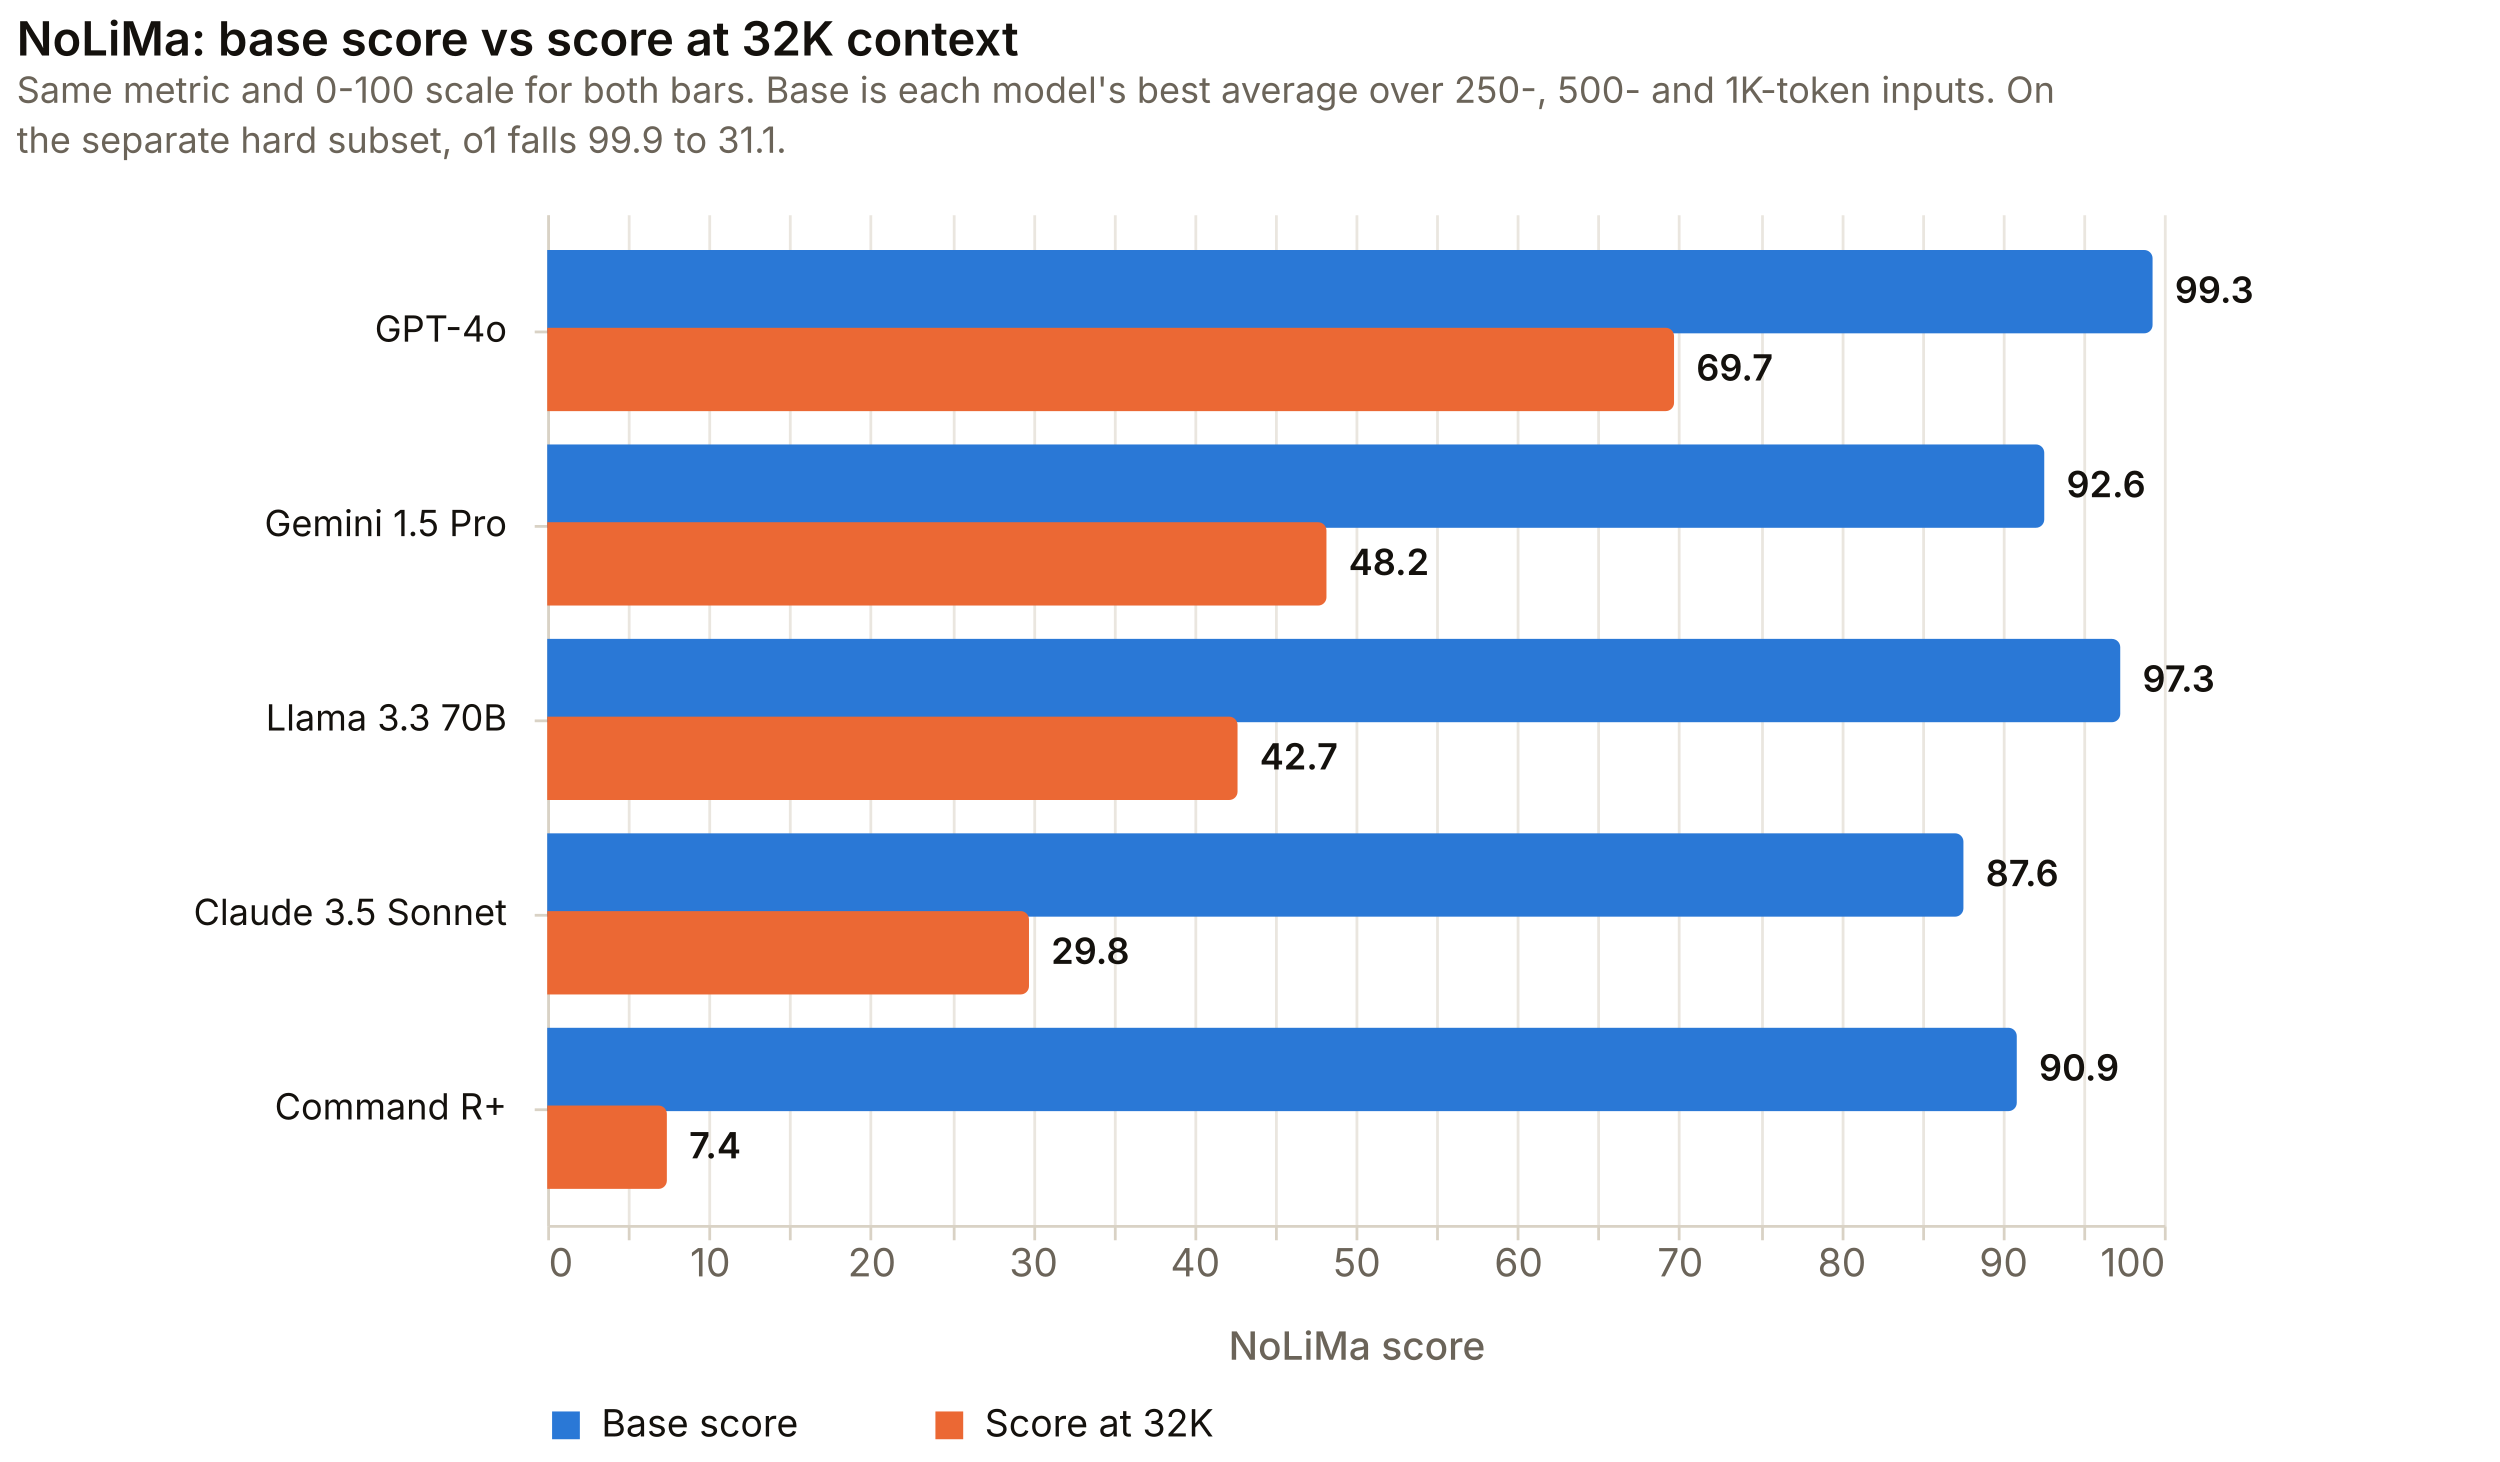
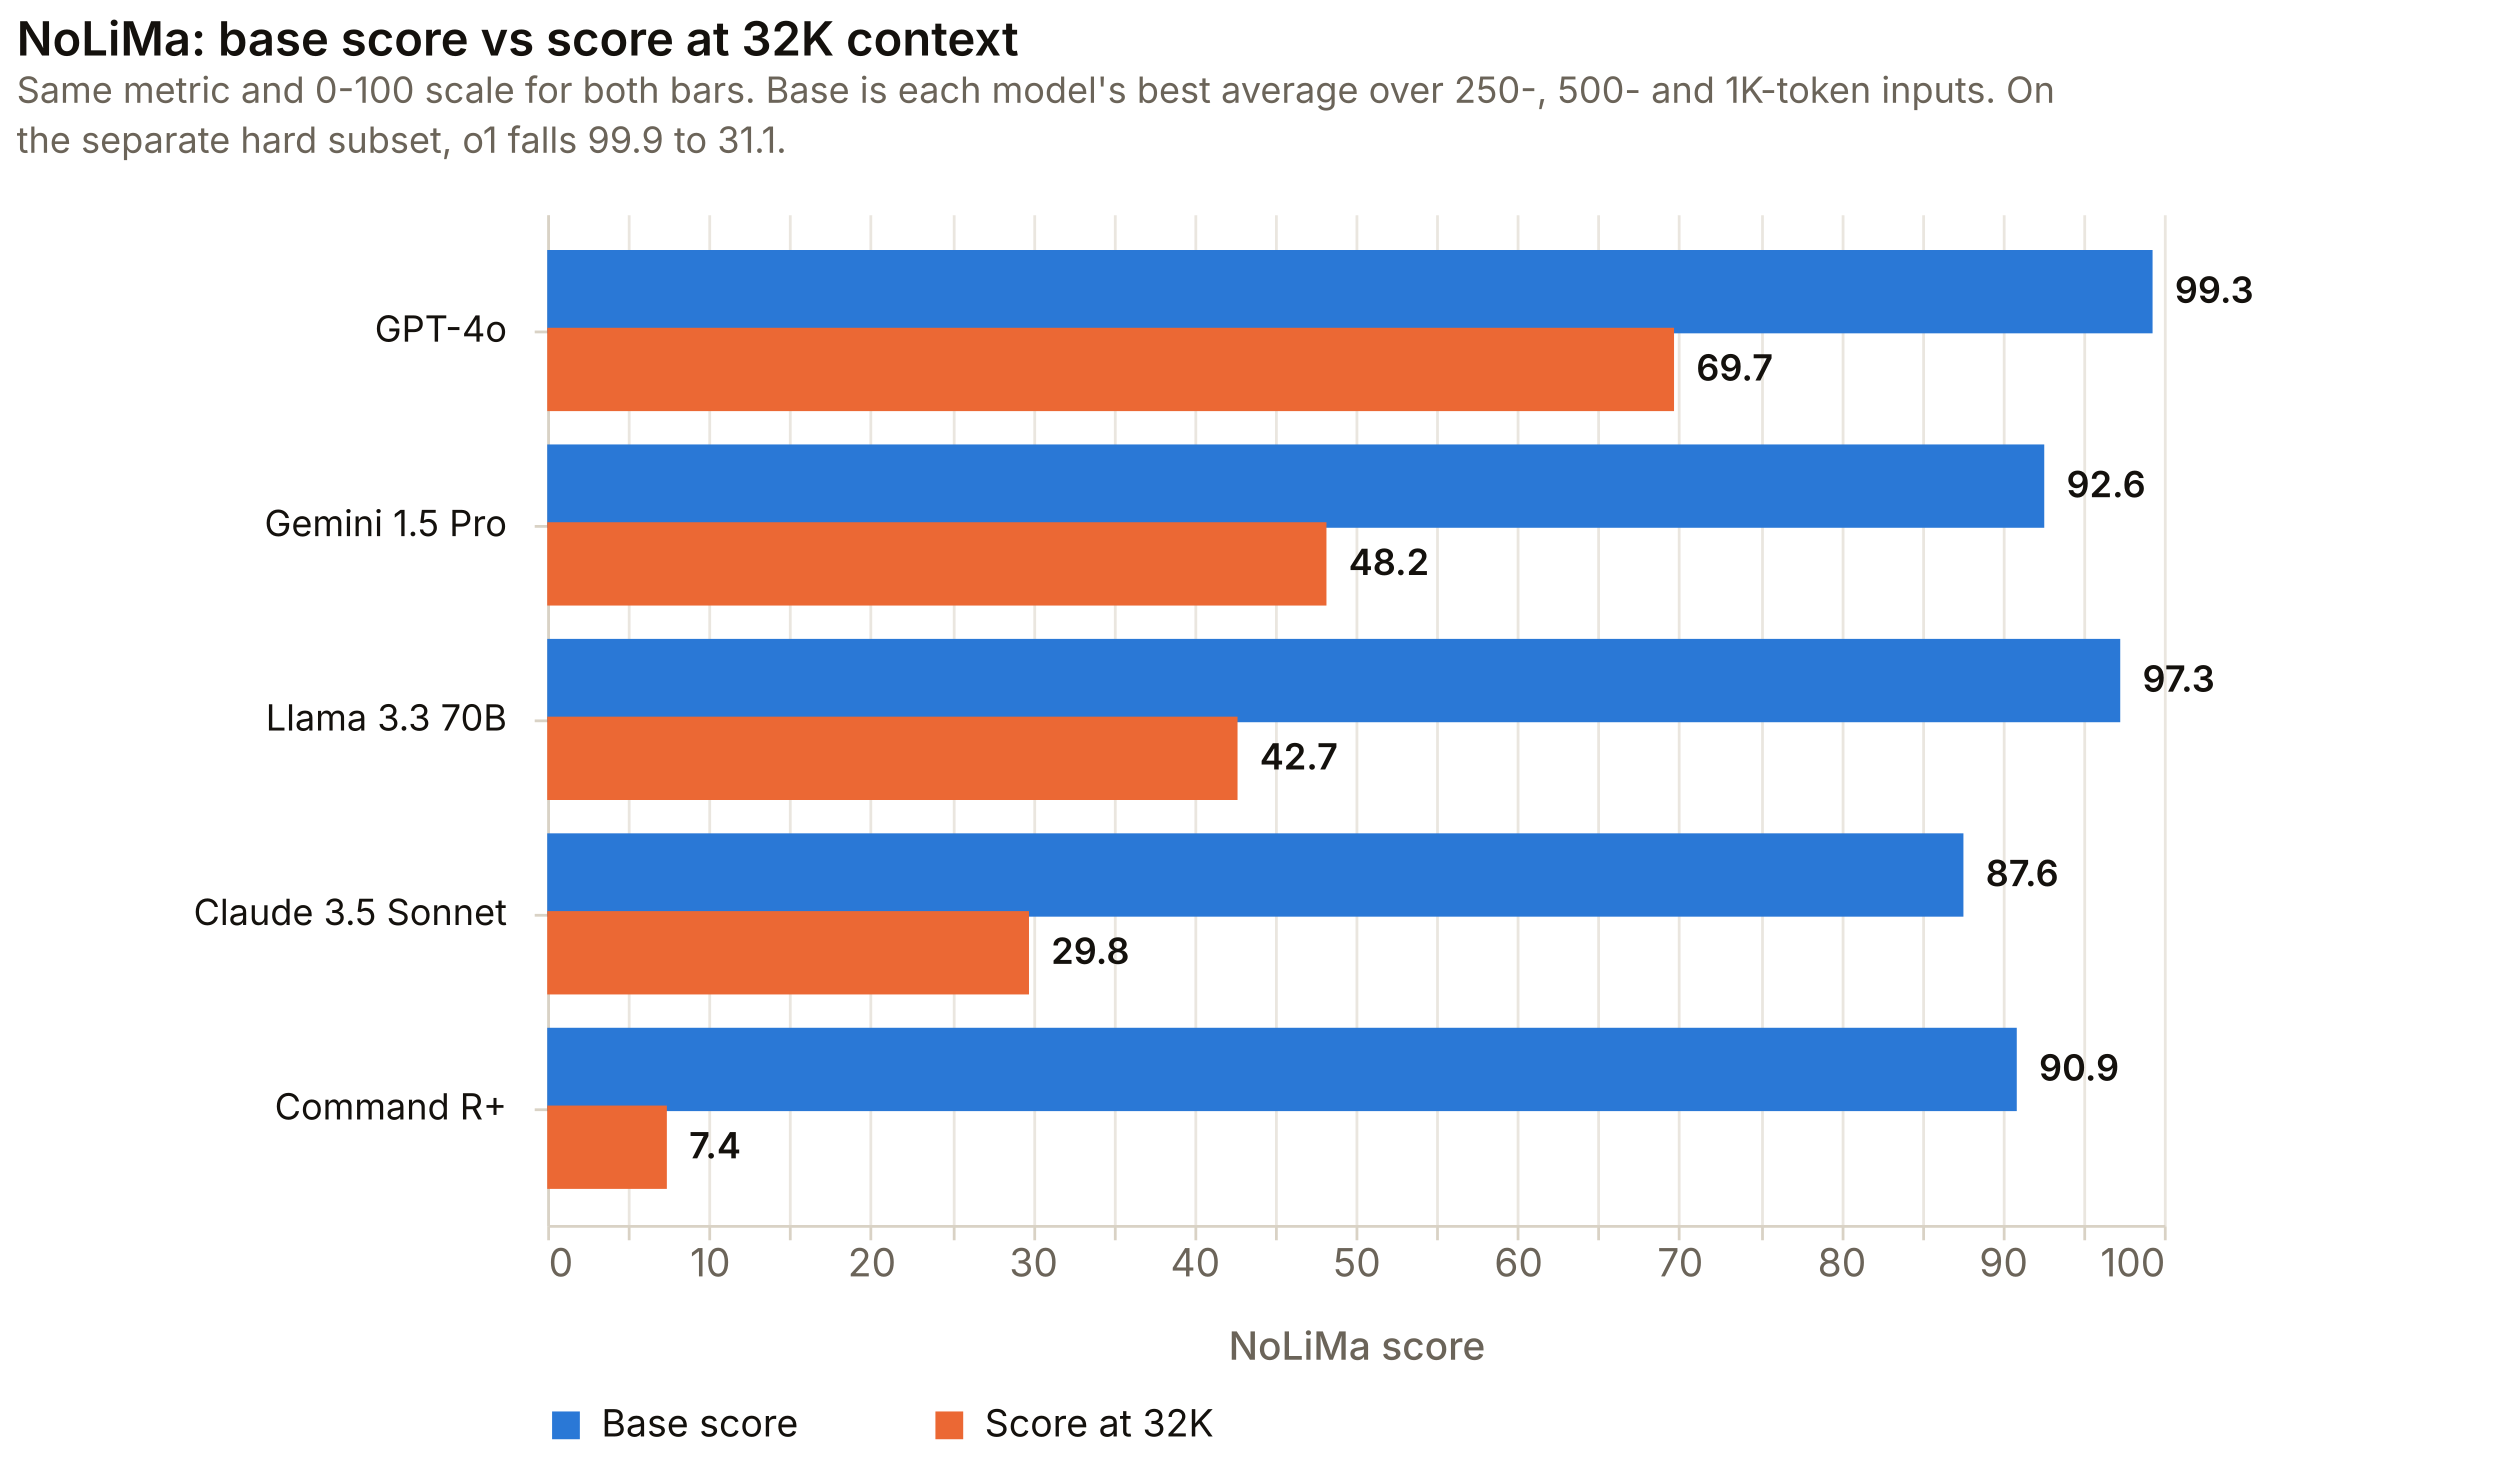
<svg xmlns="http://www.w3.org/2000/svg" version="1.1" class="marks" width="900" height="526" viewBox="0 0 900 526">
  <g fill="none" stroke-miterlimit="4" transform="translate(197,77)">
    <g class="mark-group role-frame root" role="graphics-object" aria-roledescription="group mark container">
      <g transform="translate(0,0)">
        <path class="background" aria-hidden="true" d="M0,0h582v364h-582Z" />
        <g>
          <g class="mark-group role-axis" aria-hidden="true">
            <g transform="translate(0.5,364.5)">
              <path class="background" aria-hidden="true" d="M0,0h0v0h0Z" pointer-events="none" />
              <g>
                <g class="mark-rule role-axis-grid" pointer-events="none">
                  <line transform="translate(0,0)" x2="0" y2="-364" stroke="#d9d2c5" stroke-opacity="0.55" stroke-width="1" opacity="1" />
                  <line transform="translate(29,0)" x2="0" y2="-364" stroke="#d9d2c5" stroke-opacity="0.55" stroke-width="1" opacity="1" />
                  <line transform="translate(58,0)" x2="0" y2="-364" stroke="#d9d2c5" stroke-opacity="0.55" stroke-width="1" opacity="1" />
                  <line transform="translate(87,0)" x2="0" y2="-364" stroke="#d9d2c5" stroke-opacity="0.55" stroke-width="1" opacity="1" />
                  <line transform="translate(116,0)" x2="0" y2="-364" stroke="#d9d2c5" stroke-opacity="0.55" stroke-width="1" opacity="1" />
                  <line transform="translate(146,0)" x2="0" y2="-364" stroke="#d9d2c5" stroke-opacity="0.55" stroke-width="1" opacity="1" />
                  <line transform="translate(175,0)" x2="0" y2="-364" stroke="#d9d2c5" stroke-opacity="0.55" stroke-width="1" opacity="1" />
                  <line transform="translate(204,0)" x2="0" y2="-364" stroke="#d9d2c5" stroke-opacity="0.55" stroke-width="1" opacity="1" />
                  <line transform="translate(233,0)" x2="0" y2="-364" stroke="#d9d2c5" stroke-opacity="0.55" stroke-width="1" opacity="1" />
                  <line transform="translate(262,0)" x2="0" y2="-364" stroke="#d9d2c5" stroke-opacity="0.55" stroke-width="1" opacity="1" />
                  <line transform="translate(291,0)" x2="0" y2="-364" stroke="#d9d2c5" stroke-opacity="0.55" stroke-width="1" opacity="1" />
                  <line transform="translate(320,0)" x2="0" y2="-364" stroke="#d9d2c5" stroke-opacity="0.55" stroke-width="1" opacity="1" />
                  <line transform="translate(349,0)" x2="0" y2="-364" stroke="#d9d2c5" stroke-opacity="0.55" stroke-width="1" opacity="1" />
                  <line transform="translate(378,0)" x2="0" y2="-364" stroke="#d9d2c5" stroke-opacity="0.55" stroke-width="1" opacity="1" />
                  <line transform="translate(407,0)" x2="0" y2="-364" stroke="#d9d2c5" stroke-opacity="0.55" stroke-width="1" opacity="1" />
                  <line transform="translate(437,0)" x2="0" y2="-364" stroke="#d9d2c5" stroke-opacity="0.55" stroke-width="1" opacity="1" />
                  <line transform="translate(466,0)" x2="0" y2="-364" stroke="#d9d2c5" stroke-opacity="0.55" stroke-width="1" opacity="1" />
                  <line transform="translate(495,0)" x2="0" y2="-364" stroke="#d9d2c5" stroke-opacity="0.55" stroke-width="1" opacity="1" />
                  <line transform="translate(524,0)" x2="0" y2="-364" stroke="#d9d2c5" stroke-opacity="0.55" stroke-width="1" opacity="1" />
                  <line transform="translate(553,0)" x2="0" y2="-364" stroke="#d9d2c5" stroke-opacity="0.55" stroke-width="1" opacity="1" />
                  <line transform="translate(582,0)" x2="0" y2="-364" stroke="#d9d2c5" stroke-opacity="0.55" stroke-width="1" opacity="1" />
                </g>
              </g>
              <path class="foreground" aria-hidden="true" d="" pointer-events="none" display="none" />
            </g>
          </g>
          <g class="mark-group role-axis" role="graphics-symbol" aria-roledescription="axis" aria-label="X-axis titled 'NoLiMa score' for a linear scale with values from 0 to 100">
            <g transform="translate(0.5,364.5)">
              <path class="background" aria-hidden="true" d="M0,0h0v0h0Z" pointer-events="none" />
              <g>
                <g class="mark-rule role-axis-tick" pointer-events="none">
                  <line transform="translate(0,0)" x2="0" y2="5" stroke="#d9d2c5" stroke-width="1" opacity="1" />
                  <line transform="translate(29,0)" x2="0" y2="5" stroke="#d9d2c5" stroke-width="1" opacity="1" />
                  <line transform="translate(58,0)" x2="0" y2="5" stroke="#d9d2c5" stroke-width="1" opacity="1" />
                  <line transform="translate(87,0)" x2="0" y2="5" stroke="#d9d2c5" stroke-width="1" opacity="1" />
                  <line transform="translate(116,0)" x2="0" y2="5" stroke="#d9d2c5" stroke-width="1" opacity="1" />
                  <line transform="translate(146,0)" x2="0" y2="5" stroke="#d9d2c5" stroke-width="1" opacity="1" />
                  <line transform="translate(175,0)" x2="0" y2="5" stroke="#d9d2c5" stroke-width="1" opacity="1" />
                  <line transform="translate(204,0)" x2="0" y2="5" stroke="#d9d2c5" stroke-width="1" opacity="1" />
                  <line transform="translate(233,0)" x2="0" y2="5" stroke="#d9d2c5" stroke-width="1" opacity="1" />
                  <line transform="translate(262,0)" x2="0" y2="5" stroke="#d9d2c5" stroke-width="1" opacity="1" />
                  <line transform="translate(291,0)" x2="0" y2="5" stroke="#d9d2c5" stroke-width="1" opacity="1" />
                  <line transform="translate(320,0)" x2="0" y2="5" stroke="#d9d2c5" stroke-width="1" opacity="1" />
                  <line transform="translate(349,0)" x2="0" y2="5" stroke="#d9d2c5" stroke-width="1" opacity="1" />
                  <line transform="translate(378,0)" x2="0" y2="5" stroke="#d9d2c5" stroke-width="1" opacity="1" />
                  <line transform="translate(407,0)" x2="0" y2="5" stroke="#d9d2c5" stroke-width="1" opacity="1" />
                  <line transform="translate(437,0)" x2="0" y2="5" stroke="#d9d2c5" stroke-width="1" opacity="1" />
                  <line transform="translate(466,0)" x2="0" y2="5" stroke="#d9d2c5" stroke-width="1" opacity="1" />
                  <line transform="translate(495,0)" x2="0" y2="5" stroke="#d9d2c5" stroke-width="1" opacity="1" />
                  <line transform="translate(524,0)" x2="0" y2="5" stroke="#d9d2c5" stroke-width="1" opacity="1" />
                  <line transform="translate(553,0)" x2="0" y2="5" stroke="#d9d2c5" stroke-width="1" opacity="1" />
                  <line transform="translate(582,0)" x2="0" y2="5" stroke="#d9d2c5" stroke-width="1" opacity="1" />
                </g>
                <g class="mark-text role-axis-label" pointer-events="none">
                  <text text-anchor="start" transform="translate(0,18)" font-family="ui-sans-serif, system-ui, -apple-system, 'Segoe UI', Inter, Helvetica, Arial, sans-serif" font-size="14px" fill="#6b6459" opacity="1">0</text>
                  <text text-anchor="middle" transform="translate(29.1,18)" font-family="ui-sans-serif, system-ui, -apple-system, 'Segoe UI', Inter, Helvetica, Arial, sans-serif" font-size="14px" fill="#6b6459" opacity="0">5</text>
                  <text text-anchor="middle" transform="translate(58.2,18)" font-family="ui-sans-serif, system-ui, -apple-system, 'Segoe UI', Inter, Helvetica, Arial, sans-serif" font-size="14px" fill="#6b6459" opacity="1">10</text>
                  <text text-anchor="middle" transform="translate(87.3,18)" font-family="ui-sans-serif, system-ui, -apple-system, 'Segoe UI', Inter, Helvetica, Arial, sans-serif" font-size="14px" fill="#6b6459" opacity="0">15</text>
                  <text text-anchor="middle" transform="translate(116.4,18)" font-family="ui-sans-serif, system-ui, -apple-system, 'Segoe UI', Inter, Helvetica, Arial, sans-serif" font-size="14px" fill="#6b6459" opacity="1">20</text>
                  <text text-anchor="middle" transform="translate(145.5,18)" font-family="ui-sans-serif, system-ui, -apple-system, 'Segoe UI', Inter, Helvetica, Arial, sans-serif" font-size="14px" fill="#6b6459" opacity="0">25</text>
                  <text text-anchor="middle" transform="translate(174.6,18)" font-family="ui-sans-serif, system-ui, -apple-system, 'Segoe UI', Inter, Helvetica, Arial, sans-serif" font-size="14px" fill="#6b6459" opacity="1">30</text>
                  <text text-anchor="middle" transform="translate(203.7,18)" font-family="ui-sans-serif, system-ui, -apple-system, 'Segoe UI', Inter, Helvetica, Arial, sans-serif" font-size="14px" fill="#6b6459" opacity="0">35</text>
                  <text text-anchor="middle" transform="translate(232.8,18)" font-family="ui-sans-serif, system-ui, -apple-system, 'Segoe UI', Inter, Helvetica, Arial, sans-serif" font-size="14px" fill="#6b6459" opacity="1">40</text>
                  <text text-anchor="middle" transform="translate(261.9,18)" font-family="ui-sans-serif, system-ui, -apple-system, 'Segoe UI', Inter, Helvetica, Arial, sans-serif" font-size="14px" fill="#6b6459" opacity="0">45</text>
                  <text text-anchor="middle" transform="translate(291,18)" font-family="ui-sans-serif, system-ui, -apple-system, 'Segoe UI', Inter, Helvetica, Arial, sans-serif" font-size="14px" fill="#6b6459" opacity="1">50</text>
                  <text text-anchor="middle" transform="translate(320.1,18)" font-family="ui-sans-serif, system-ui, -apple-system, 'Segoe UI', Inter, Helvetica, Arial, sans-serif" font-size="14px" fill="#6b6459" opacity="0">55</text>
                  <text text-anchor="middle" transform="translate(349.2,18)" font-family="ui-sans-serif, system-ui, -apple-system, 'Segoe UI', Inter, Helvetica, Arial, sans-serif" font-size="14px" fill="#6b6459" opacity="1">60</text>
                  <text text-anchor="middle" transform="translate(378.3,18)" font-family="ui-sans-serif, system-ui, -apple-system, 'Segoe UI', Inter, Helvetica, Arial, sans-serif" font-size="14px" fill="#6b6459" opacity="0">65</text>
                  <text text-anchor="middle" transform="translate(407.4,18)" font-family="ui-sans-serif, system-ui, -apple-system, 'Segoe UI', Inter, Helvetica, Arial, sans-serif" font-size="14px" fill="#6b6459" opacity="1">70</text>
                  <text text-anchor="middle" transform="translate(436.5,18)" font-family="ui-sans-serif, system-ui, -apple-system, 'Segoe UI', Inter, Helvetica, Arial, sans-serif" font-size="14px" fill="#6b6459" opacity="0">75</text>
                  <text text-anchor="middle" transform="translate(465.6,18)" font-family="ui-sans-serif, system-ui, -apple-system, 'Segoe UI', Inter, Helvetica, Arial, sans-serif" font-size="14px" fill="#6b6459" opacity="1">80</text>
                  <text text-anchor="middle" transform="translate(494.7,18)" font-family="ui-sans-serif, system-ui, -apple-system, 'Segoe UI', Inter, Helvetica, Arial, sans-serif" font-size="14px" fill="#6b6459" opacity="0">85</text>
                  <text text-anchor="middle" transform="translate(523.8,18)" font-family="ui-sans-serif, system-ui, -apple-system, 'Segoe UI', Inter, Helvetica, Arial, sans-serif" font-size="14px" fill="#6b6459" opacity="1">90</text>
                  <text text-anchor="middle" transform="translate(552.9,18)" font-family="ui-sans-serif, system-ui, -apple-system, 'Segoe UI', Inter, Helvetica, Arial, sans-serif" font-size="14px" fill="#6b6459" opacity="0">95</text>
                  <text text-anchor="end" transform="translate(582,18)" font-family="ui-sans-serif, system-ui, -apple-system, 'Segoe UI', Inter, Helvetica, Arial, sans-serif" font-size="14px" fill="#6b6459" opacity="1">100</text>
                </g>
                <g class="mark-rule role-axis-domain" pointer-events="none">
                  <line transform="translate(0,0)" x2="582" y2="0" stroke="#d9d2c5" stroke-width="1" opacity="1" />
                </g>
                <g class="mark-text role-axis-title" pointer-events="none">
                  <text text-anchor="middle" transform="translate(291,48)" font-family="ui-sans-serif, system-ui, -apple-system, 'Segoe UI', Inter, Helvetica, Arial, sans-serif" font-size="14px" font-weight="500" fill="#6b6459" opacity="1">NoLiMa score</text>
                </g>
              </g>
              <path class="foreground" aria-hidden="true" d="" pointer-events="none" display="none" />
            </g>
          </g>
          <g class="mark-group role-axis" role="graphics-symbol" aria-roledescription="axis" aria-label="Y-axis for a discrete scale with 5 values: GPT-4o, Gemini 1.5 Pro, Llama 3.3 70B, Claude 3.5 Sonnet, Command R+">
            <g transform="translate(0.5,0.5)">
              <path class="background" aria-hidden="true" d="M0,0h0v0h0Z" pointer-events="none" />
              <g>
                <g class="mark-rule role-axis-tick" pointer-events="none">
                  <line transform="translate(0,42)" x2="-5" y2="0" stroke="#d9d2c5" stroke-width="1" opacity="1" />
                  <line transform="translate(0,112)" x2="-5" y2="0" stroke="#d9d2c5" stroke-width="1" opacity="1" />
                  <line transform="translate(0,182)" x2="-5" y2="0" stroke="#d9d2c5" stroke-width="1" opacity="1" />
                  <line transform="translate(0,252)" x2="-5" y2="0" stroke="#d9d2c5" stroke-width="1" opacity="1" />
                  <line transform="translate(0,322)" x2="-5" y2="0" stroke="#d9d2c5" stroke-width="1" opacity="1" />
                </g>
                <g class="mark-text role-axis-label" pointer-events="none">
                  <text text-anchor="end" transform="translate(-15,45.5)" font-family="ui-sans-serif, system-ui, -apple-system, 'Segoe UI', Inter, Helvetica, Arial, sans-serif" font-size="13px" fill="#14110d" opacity="1">GPT-4o</text>
                  <text text-anchor="end" transform="translate(-15,115.5)" font-family="ui-sans-serif, system-ui, -apple-system, 'Segoe UI', Inter, Helvetica, Arial, sans-serif" font-size="13px" fill="#14110d" opacity="1">Gemini 1.5 Pro</text>
                  <text text-anchor="end" transform="translate(-15,185.5)" font-family="ui-sans-serif, system-ui, -apple-system, 'Segoe UI', Inter, Helvetica, Arial, sans-serif" font-size="13px" fill="#14110d" opacity="1">Llama 3.3 70B</text>
                  <text text-anchor="end" transform="translate(-15,255.5)" font-family="ui-sans-serif, system-ui, -apple-system, 'Segoe UI', Inter, Helvetica, Arial, sans-serif" font-size="13px" fill="#14110d" opacity="1">Claude 3.5 Sonnet</text>
                  <text text-anchor="end" transform="translate(-15,325.5)" font-family="ui-sans-serif, system-ui, -apple-system, 'Segoe UI', Inter, Helvetica, Arial, sans-serif" font-size="13px" fill="#14110d" opacity="1">Command R+</text>
                </g>
                <g class="mark-rule role-axis-domain" pointer-events="none">
                  <line transform="translate(0,0)" x2="0" y2="364" stroke="#d9d2c5" stroke-width="1" opacity="1" />
                </g>
              </g>
              <path class="foreground" aria-hidden="true" d="" pointer-events="none" display="none" />
            </g>
          </g>
-           <g class="mark-group role-scope" role="graphics-object" aria-roledescription="group mark container">
-             <g transform="translate(0,13)">
-               <path class="background" aria-hidden="true" d="M0,0L574.926,0C576.582,0,577.926,1.344,577.926,3L577.926,27C577.926,28.656,576.582,30,574.926,30L0,30C0,30,0,30,0,30L0,0C0,0,0,0,0,0Z" />
-               <g clip-path="url(#clip1)">
-                 <g class="mark-group role-scope" role="graphics-object" aria-roledescription="group mark container">
-                   <g transform="translate(0,0)">
-                     <path class="background" aria-hidden="true" d="M0,0h0v30h0Z" />
-                     <g>
-                       <g class="mark-rect role-mark layer_0_marks" role="graphics-object" aria-roledescription="rect mark container">
-                         <path aria-label="NoLiMa score: 99.3; model: GPT-4o; phase: Base score" role="graphics-symbol" aria-roledescription="bar" d="M0,0h577.926v30h-577.926Z" fill="#2a78d6" />
-                       </g>
-                     </g>
-                     <path class="foreground" aria-hidden="true" d="" display="none" />
-                   </g>
-                 </g>
-               </g>
-               <path class="foreground" aria-hidden="true" d="" display="none" />
-             </g>
-             <g transform="translate(0,41)">
-               <path class="background" aria-hidden="true" d="M0,0L402.654,0C404.31,0,405.654,1.344,405.654,3L405.654,27C405.654,28.656,404.31,30,402.654,30L0,30C0,30,0,30,0,30L0,0C0,0,0,0,0,0Z" />
-               <g clip-path="url(#clip2)">
-                 <g class="mark-group role-scope" role="graphics-object" aria-roledescription="group mark container">
-                   <g transform="translate(0,0)">
-                     <path class="background" aria-hidden="true" d="M0,0h0v30h0Z" />
-                     <g>
-                       <g class="mark-rect role-mark layer_0_marks" role="graphics-object" aria-roledescription="rect mark container">
-                         <path aria-label="NoLiMa score: 69.7; model: GPT-4o; phase: Score at 32K" role="graphics-symbol" aria-roledescription="bar" d="M0,0h405.654v30h-405.654Z" fill="#eb6834" />
-                       </g>
-                     </g>
-                     <path class="foreground" aria-hidden="true" d="" display="none" />
-                   </g>
-                 </g>
-               </g>
-               <path class="foreground" aria-hidden="true" d="" display="none" />
-             </g>
-             <g transform="translate(0,83)">
-               <path class="background" aria-hidden="true" d="M0,0L535.932,0C537.588,0,538.932,1.344,538.932,3L538.932,27C538.932,28.656,537.588,30,535.932,30L0,30C0,30,0,30,0,30L0,0C0,0,0,0,0,0Z" />
-               <g clip-path="url(#clip3)">
-                 <g class="mark-group role-scope" role="graphics-object" aria-roledescription="group mark container">
-                   <g transform="translate(0,0)">
-                     <path class="background" aria-hidden="true" d="M0,0h0v30h0Z" />
-                     <g>
-                       <g class="mark-rect role-mark layer_0_marks" role="graphics-object" aria-roledescription="rect mark container">
-                         <path aria-label="NoLiMa score: 92.6; model: Gemini 1.5 Pro; phase: Base score" role="graphics-symbol" aria-roledescription="bar" d="M0,0h538.932v30h-538.932Z" fill="#2a78d6" />
-                       </g>
-                     </g>
-                     <path class="foreground" aria-hidden="true" d="" display="none" />
-                   </g>
-                 </g>
-               </g>
-               <path class="foreground" aria-hidden="true" d="" display="none" />
-             </g>
-             <g transform="translate(0,111)">
-               <path class="background" aria-hidden="true" d="M0,0L277.524,0C279.18,0,280.524,1.344,280.524,3L280.524,27C280.524,28.656,279.18,30,277.524,30L0,30C0,30,0,30,0,30L0,0C0,0,0,0,0,0Z" />
-               <g clip-path="url(#clip4)">
-                 <g class="mark-group role-scope" role="graphics-object" aria-roledescription="group mark container">
-                   <g transform="translate(0,0)">
-                     <path class="background" aria-hidden="true" d="M0,0h0v30h0Z" />
-                     <g>
-                       <g class="mark-rect role-mark layer_0_marks" role="graphics-object" aria-roledescription="rect mark container">
-                         <path aria-label="NoLiMa score: 48.2; model: Gemini 1.5 Pro; phase: Score at 32K" role="graphics-symbol" aria-roledescription="bar" d="M0,0h280.524v30h-280.524Z" fill="#eb6834" />
-                       </g>
-                     </g>
-                     <path class="foreground" aria-hidden="true" d="" display="none" />
-                   </g>
-                 </g>
-               </g>
-               <path class="foreground" aria-hidden="true" d="" display="none" />
-             </g>
-             <g transform="translate(0,153)">
-               <path class="background" aria-hidden="true" d="M0,0L563.286,0C564.942,0,566.286,1.344,566.286,3L566.286,27C566.286,28.656,564.942,30,563.286,30L0,30C0,30,0,30,0,30L0,0C0,0,0,0,0,0Z" />
-               <g clip-path="url(#clip5)">
-                 <g class="mark-group role-scope" role="graphics-object" aria-roledescription="group mark container">
-                   <g transform="translate(0,0)">
-                     <path class="background" aria-hidden="true" d="M0,0h0v30h0Z" />
-                     <g>
-                       <g class="mark-rect role-mark layer_0_marks" role="graphics-object" aria-roledescription="rect mark container">
-                         <path aria-label="NoLiMa score: 97.3; model: Llama 3.3 70B; phase: Base score" role="graphics-symbol" aria-roledescription="bar" d="M0,0h566.286v30h-566.286Z" fill="#2a78d6" />
-                       </g>
-                     </g>
-                     <path class="foreground" aria-hidden="true" d="" display="none" />
-                   </g>
-                 </g>
-               </g>
-               <path class="foreground" aria-hidden="true" d="" display="none" />
-             </g>
-             <g transform="translate(0,181)">
-               <path class="background" aria-hidden="true" d="M0,0L245.514,0C247.17,0,248.514,1.344,248.514,3L248.514,27C248.514,28.656,247.17,30,245.514,30L0,30C0,30,0,30,0,30L0,0C0,0,0,0,0,0Z" />
-               <g clip-path="url(#clip6)">
-                 <g class="mark-group role-scope" role="graphics-object" aria-roledescription="group mark container">
-                   <g transform="translate(0,0)">
-                     <path class="background" aria-hidden="true" d="M0,0h0v30h0Z" />
-                     <g>
-                       <g class="mark-rect role-mark layer_0_marks" role="graphics-object" aria-roledescription="rect mark container">
-                         <path aria-label="NoLiMa score: 42.7; model: Llama 3.3 70B; phase: Score at 32K" role="graphics-symbol" aria-roledescription="bar" d="M0,0h248.514v30h-248.514Z" fill="#eb6834" />
-                       </g>
-                     </g>
-                     <path class="foreground" aria-hidden="true" d="" display="none" />
-                   </g>
-                 </g>
-               </g>
-               <path class="foreground" aria-hidden="true" d="" display="none" />
-             </g>
-             <g transform="translate(0,223)">
-               <path class="background" aria-hidden="true" d="M0,0L506.832,0C508.488,0,509.832,1.344,509.832,3L509.832,27C509.832,28.656,508.488,30,506.832,30L0,30C0,30,0,30,0,30L0,0C0,0,0,0,0,0Z" />
-               <g clip-path="url(#clip7)">
-                 <g class="mark-group role-scope" role="graphics-object" aria-roledescription="group mark container">
-                   <g transform="translate(0,0)">
-                     <path class="background" aria-hidden="true" d="M0,0h0v30h0Z" />
-                     <g>
-                       <g class="mark-rect role-mark layer_0_marks" role="graphics-object" aria-roledescription="rect mark container">
-                         <path aria-label="NoLiMa score: 87.6; model: Claude 3.5 Sonnet; phase: Base score" role="graphics-symbol" aria-roledescription="bar" d="M0,0h509.832v30h-509.832Z" fill="#2a78d6" />
-                       </g>
-                     </g>
-                     <path class="foreground" aria-hidden="true" d="" display="none" />
-                   </g>
-                 </g>
-               </g>
-               <path class="foreground" aria-hidden="true" d="" display="none" />
-             </g>
-             <g transform="translate(0,251)">
-               <path class="background" aria-hidden="true" d="M0,0L170.436,0C172.092,0,173.436,1.344,173.436,3L173.436,27C173.436,28.656,172.092,30,170.436,30L0,30C0,30,0,30,0,30L0,0C0,0,0,0,0,0Z" />
-               <g clip-path="url(#clip8)">
-                 <g class="mark-group role-scope" role="graphics-object" aria-roledescription="group mark container">
-                   <g transform="translate(0,0)">
-                     <path class="background" aria-hidden="true" d="M0,0h0v30h0Z" />
-                     <g>
-                       <g class="mark-rect role-mark layer_0_marks" role="graphics-object" aria-roledescription="rect mark container">
-                         <path aria-label="NoLiMa score: 29.8; model: Claude 3.5 Sonnet; phase: Score at 32K" role="graphics-symbol" aria-roledescription="bar" d="M0,0h173.436v30h-173.436Z" fill="#eb6834" />
-                       </g>
-                     </g>
-                     <path class="foreground" aria-hidden="true" d="" display="none" />
-                   </g>
-                 </g>
-               </g>
-               <path class="foreground" aria-hidden="true" d="" display="none" />
-             </g>
-             <g transform="translate(0,293)">
-               <path class="background" aria-hidden="true" d="M0,0L526.038,0C527.694,0,529.038,1.344,529.038,3L529.038,27C529.038,28.656,527.694,30,526.038,30L0,30C0,30,0,30,0,30L0,0C0,0,0,0,0,0Z" />
-               <g clip-path="url(#clip9)">
-                 <g class="mark-group role-scope" role="graphics-object" aria-roledescription="group mark container">
-                   <g transform="translate(0,0)">
-                     <path class="background" aria-hidden="true" d="M0,0h0v30h0Z" />
-                     <g>
-                       <g class="mark-rect role-mark layer_0_marks" role="graphics-object" aria-roledescription="rect mark container">
-                         <path aria-label="NoLiMa score: 90.9; model: Command R+; phase: Base score" role="graphics-symbol" aria-roledescription="bar" d="M0,0h529.038v30h-529.038Z" fill="#2a78d6" />
-                       </g>
-                     </g>
-                     <path class="foreground" aria-hidden="true" d="" display="none" />
-                   </g>
-                 </g>
-               </g>
-               <path class="foreground" aria-hidden="true" d="" display="none" />
-             </g>
-             <g transform="translate(0,321)">
-               <path class="background" aria-hidden="true" d="M0,0L40.068,0C41.724,0,43.068,1.344,43.068,3L43.068,27C43.068,28.656,41.724,30,40.068,30L0,30C0,30,0,30,0,30L0,0C0,0,0,0,0,0Z" />
-               <g clip-path="url(#clip10)">
-                 <g class="mark-group role-scope" role="graphics-object" aria-roledescription="group mark container">
-                   <g transform="translate(0,0)">
-                     <path class="background" aria-hidden="true" d="M0,0h0v30h0Z" />
-                     <g>
-                       <g class="mark-rect role-mark layer_0_marks" role="graphics-object" aria-roledescription="rect mark container">
-                         <path aria-label="NoLiMa score: 7.4; model: Command R+; phase: Score at 32K" role="graphics-symbol" aria-roledescription="bar" d="M0,0h43.068v30h-43.068Z" fill="#eb6834" />
-                       </g>
-                     </g>
-                     <path class="foreground" aria-hidden="true" d="" display="none" />
-                   </g>
-                 </g>
-               </g>
-               <path class="foreground" aria-hidden="true" d="" display="none" />
-             </g>
+           <g class="mark-rect role-mark layer_0_marks" role="graphics-object" aria-roledescription="rect mark container">
+             <path aria-label="NoLiMa score: 99.3; model: GPT-4o; phase: Base score" role="graphics-symbol" aria-roledescription="bar" d="M0,13h577.926v30h-577.926Z" fill="#2a78d6" />
+             <path aria-label="NoLiMa score: 69.7; model: GPT-4o; phase: Score at 32K" role="graphics-symbol" aria-roledescription="bar" d="M0,41h405.654v30h-405.654Z" fill="#eb6834" />
+             <path aria-label="NoLiMa score: 92.6; model: Gemini 1.5 Pro; phase: Base score" role="graphics-symbol" aria-roledescription="bar" d="M0,83h538.932v30h-538.932Z" fill="#2a78d6" />
+             <path aria-label="NoLiMa score: 48.2; model: Gemini 1.5 Pro; phase: Score at 32K" role="graphics-symbol" aria-roledescription="bar" d="M0,111h280.524v30h-280.524Z" fill="#eb6834" />
+             <path aria-label="NoLiMa score: 97.3; model: Llama 3.3 70B; phase: Base score" role="graphics-symbol" aria-roledescription="bar" d="M0,153h566.286v30h-566.286Z" fill="#2a78d6" />
+             <path aria-label="NoLiMa score: 42.7; model: Llama 3.3 70B; phase: Score at 32K" role="graphics-symbol" aria-roledescription="bar" d="M0,181h248.514v30h-248.514Z" fill="#eb6834" />
+             <path aria-label="NoLiMa score: 87.6; model: Claude 3.5 Sonnet; phase: Base score" role="graphics-symbol" aria-roledescription="bar" d="M0,223h509.832v30h-509.832Z" fill="#2a78d6" />
+             <path aria-label="NoLiMa score: 29.8; model: Claude 3.5 Sonnet; phase: Score at 32K" role="graphics-symbol" aria-roledescription="bar" d="M0,251h173.436v30h-173.436Z" fill="#eb6834" />
+             <path aria-label="NoLiMa score: 90.9; model: Command R+; phase: Base score" role="graphics-symbol" aria-roledescription="bar" d="M0,293h529.038v30h-529.038Z" fill="#2a78d6" />
+             <path aria-label="NoLiMa score: 7.4; model: Command R+; phase: Score at 32K" role="graphics-symbol" aria-roledescription="bar" d="M0,321h43.068v30h-43.068Z" fill="#eb6834" />
          </g>
          <g class="mark-text role-mark layer_1_marks" role="graphics-object" aria-roledescription="text mark container">
            <text aria-label="NoLiMa score: 99.3; model: GPT-4o; phase: Base score; v: 99.3" role="graphics-symbol" aria-roledescription="text mark" text-anchor="start" transform="translate(585.926,32)" font-family="ui-sans-serif, system-ui, -apple-system, 'Segoe UI', Inter, Helvetica, Arial, sans-serif" font-size="13px" font-weight="600" fill="#14110d">99.3</text>
            <text aria-label="NoLiMa score: 69.7; model: GPT-4o; phase: Score at 32K; v: 69.7" role="graphics-symbol" aria-roledescription="text mark" text-anchor="start" transform="translate(413.654,60)" font-family="ui-sans-serif, system-ui, -apple-system, 'Segoe UI', Inter, Helvetica, Arial, sans-serif" font-size="13px" font-weight="600" fill="#14110d">69.7</text>
            <text aria-label="NoLiMa score: 92.6; model: Gemini 1.5 Pro; phase: Base score; v: 92.6" role="graphics-symbol" aria-roledescription="text mark" text-anchor="start" transform="translate(546.932,102)" font-family="ui-sans-serif, system-ui, -apple-system, 'Segoe UI', Inter, Helvetica, Arial, sans-serif" font-size="13px" font-weight="600" fill="#14110d">92.6</text>
            <text aria-label="NoLiMa score: 48.2; model: Gemini 1.5 Pro; phase: Score at 32K; v: 48.2" role="graphics-symbol" aria-roledescription="text mark" text-anchor="start" transform="translate(288.524,130)" font-family="ui-sans-serif, system-ui, -apple-system, 'Segoe UI', Inter, Helvetica, Arial, sans-serif" font-size="13px" font-weight="600" fill="#14110d">48.2</text>
            <text aria-label="NoLiMa score: 97.3; model: Llama 3.3 70B; phase: Base score; v: 97.3" role="graphics-symbol" aria-roledescription="text mark" text-anchor="start" transform="translate(574.286,172)" font-family="ui-sans-serif, system-ui, -apple-system, 'Segoe UI', Inter, Helvetica, Arial, sans-serif" font-size="13px" font-weight="600" fill="#14110d">97.3</text>
            <text aria-label="NoLiMa score: 42.7; model: Llama 3.3 70B; phase: Score at 32K; v: 42.7" role="graphics-symbol" aria-roledescription="text mark" text-anchor="start" transform="translate(256.514,200)" font-family="ui-sans-serif, system-ui, -apple-system, 'Segoe UI', Inter, Helvetica, Arial, sans-serif" font-size="13px" font-weight="600" fill="#14110d">42.7</text>
            <text aria-label="NoLiMa score: 87.6; model: Claude 3.5 Sonnet; phase: Base score; v: 87.6" role="graphics-symbol" aria-roledescription="text mark" text-anchor="start" transform="translate(517.832,242)" font-family="ui-sans-serif, system-ui, -apple-system, 'Segoe UI', Inter, Helvetica, Arial, sans-serif" font-size="13px" font-weight="600" fill="#14110d">87.6</text>
            <text aria-label="NoLiMa score: 29.8; model: Claude 3.5 Sonnet; phase: Score at 32K; v: 29.8" role="graphics-symbol" aria-roledescription="text mark" text-anchor="start" transform="translate(181.436,270)" font-family="ui-sans-serif, system-ui, -apple-system, 'Segoe UI', Inter, Helvetica, Arial, sans-serif" font-size="13px" font-weight="600" fill="#14110d">29.8</text>
            <text aria-label="NoLiMa score: 90.9; model: Command R+; phase: Base score; v: 90.9" role="graphics-symbol" aria-roledescription="text mark" text-anchor="start" transform="translate(537.038,312)" font-family="ui-sans-serif, system-ui, -apple-system, 'Segoe UI', Inter, Helvetica, Arial, sans-serif" font-size="13px" font-weight="600" fill="#14110d">90.9</text>
            <text aria-label="NoLiMa score: 7.4; model: Command R+; phase: Score at 32K; v: 7.4" role="graphics-symbol" aria-roledescription="text mark" text-anchor="start" transform="translate(51.068,340)" font-family="ui-sans-serif, system-ui, -apple-system, 'Segoe UI', Inter, Helvetica, Arial, sans-serif" font-size="13px" font-weight="600" fill="#14110d">7.4</text>
          </g>
          <g class="mark-group role-legend" role="graphics-symbol" aria-roledescription="legend" aria-label="Symbol legend for fill color with 2 values: Base score, Score at 32K">
            <g transform="translate(0,429)">
              <path class="background" aria-hidden="true" d="M0,0h287v14h-287Z" pointer-events="none" />
              <g>
                <g class="mark-group role-legend-entry">
                  <g transform="translate(0,0)">
                    <path class="background" aria-hidden="true" d="M0,0h0v0h0Z" pointer-events="none" />
                    <g>
                      <g class="mark-group role-scope" role="graphics-object" aria-roledescription="group mark container">
                        <g transform="translate(0,0.375)">
                          <path class="background" aria-hidden="true" d="M0,0h127.5v13.25h-127.5Z" pointer-events="none" opacity="1" />
                          <g>
                            <g class="mark-symbol role-legend-symbol" pointer-events="none">
                              <path transform="translate(6.75,6.75)" d="M-5,-5h10v10h-10Z" fill="#2a78d6" stroke-width="0" opacity="1" />
                            </g>
                            <g class="mark-text role-legend-label" pointer-events="none">
                              <text text-anchor="start" transform="translate(19.5,10.75)" font-family="ui-sans-serif, system-ui, -apple-system, 'Segoe UI', Inter, Helvetica, Arial, sans-serif" font-size="13.5px" fill="#14110d" opacity="1">Base score</text>
                            </g>
                          </g>
                          <path class="foreground" aria-hidden="true" d="" pointer-events="none" display="none" />
                        </g>
                        <g transform="translate(138,0.375)">
                          <path class="background" aria-hidden="true" d="M0,0h148.5v13.25h-148.5Z" pointer-events="none" opacity="1" />
                          <g>
                            <g class="mark-symbol role-legend-symbol" pointer-events="none">
                              <path transform="translate(6.75,6.75)" d="M-5,-5h10v10h-10Z" fill="#eb6834" stroke-width="0" opacity="1" />
                            </g>
                            <g class="mark-text role-legend-label" pointer-events="none">
                              <text text-anchor="start" transform="translate(19.5,10.75)" font-family="ui-sans-serif, system-ui, -apple-system, 'Segoe UI', Inter, Helvetica, Arial, sans-serif" font-size="13.5px" fill="#14110d" opacity="1">Score at 32K</text>
                            </g>
                          </g>
                          <path class="foreground" aria-hidden="true" d="" pointer-events="none" display="none" />
                        </g>
                      </g>
                    </g>
                    <path class="foreground" aria-hidden="true" d="" pointer-events="none" display="none" />
                  </g>
                </g>
              </g>
              <path class="foreground" aria-hidden="true" d="" pointer-events="none" display="none" />
            </g>
          </g>
          <g class="mark-group role-title">
            <g transform="translate(-191,-70)">
              <path class="background" aria-hidden="true" d="M0,0h0v0h0Z" pointer-events="none" />
              <g>
                <g class="mark-text role-title-text" role="graphics-symbol" aria-roledescription="title" aria-label="Title text 'NoLiMa: base score vs score at 32K context'" pointer-events="none">
                  <text text-anchor="start" transform="translate(0,13)" font-family="ui-sans-serif, system-ui, -apple-system, 'Segoe UI', Inter, Helvetica, Arial, sans-serif" font-size="17px" font-weight="600" fill="#14110d" opacity="1">NoLiMa: base score vs score at 32K context</text>
                </g>
                <g class="mark-text role-title-subtitle" role="graphics-symbol" aria-roledescription="subtitle" aria-label="Subtitle text 'Same metric and 0-100 scale for both bars. Base is each model's best average over 250-, 500- and 1K-token inputs. On the separate hard subset, o1 falls 99.9 to 31.1.'" pointer-events="none">
                  <text text-anchor="start" transform="translate(0,30)" font-family="ui-sans-serif, system-ui, -apple-system, 'Segoe UI', Inter, Helvetica, Arial, sans-serif" font-size="13px" fill="#6b6459" opacity="1">
                    <tspan>Same metric and 0-100 scale for both bars. Base is each model's best average over 250-, 500- and 1K-token inputs. On</tspan>
                    <tspan x="0" dy="18">the separate hard subset, o1 falls 99.9 to 31.1.</tspan>
                  </text>
                </g>
              </g>
              <path class="foreground" aria-hidden="true" d="" pointer-events="none" display="none" />
            </g>
          </g>
        </g>
        <path class="foreground" aria-hidden="true" d="" display="none" />
      </g>
    </g>
  </g>
-   <defs>
-     <clipPath id="clip1">
-       <path d="M0,0L574.926,0C576.582,0,577.926,1.344,577.926,3L577.926,27C577.926,28.656,576.582,30,574.926,30L0,30C0,30,0,30,0,30L0,0C0,0,0,0,0,0Z" />
-     </clipPath>
-     <clipPath id="clip2">
-       <path d="M0,0L402.654,0C404.31,0,405.654,1.344,405.654,3L405.654,27C405.654,28.656,404.31,30,402.654,30L0,30C0,30,0,30,0,30L0,0C0,0,0,0,0,0Z" />
-     </clipPath>
-     <clipPath id="clip3">
-       <path d="M0,0L535.932,0C537.588,0,538.932,1.344,538.932,3L538.932,27C538.932,28.656,537.588,30,535.932,30L0,30C0,30,0,30,0,30L0,0C0,0,0,0,0,0Z" />
-     </clipPath>
-     <clipPath id="clip4">
-       <path d="M0,0L277.524,0C279.18,0,280.524,1.344,280.524,3L280.524,27C280.524,28.656,279.18,30,277.524,30L0,30C0,30,0,30,0,30L0,0C0,0,0,0,0,0Z" />
-     </clipPath>
-     <clipPath id="clip5">
-       <path d="M0,0L563.286,0C564.942,0,566.286,1.344,566.286,3L566.286,27C566.286,28.656,564.942,30,563.286,30L0,30C0,30,0,30,0,30L0,0C0,0,0,0,0,0Z" />
-     </clipPath>
-     <clipPath id="clip6">
-       <path d="M0,0L245.514,0C247.17,0,248.514,1.344,248.514,3L248.514,27C248.514,28.656,247.17,30,245.514,30L0,30C0,30,0,30,0,30L0,0C0,0,0,0,0,0Z" />
-     </clipPath>
-     <clipPath id="clip7">
-       <path d="M0,0L506.832,0C508.488,0,509.832,1.344,509.832,3L509.832,27C509.832,28.656,508.488,30,506.832,30L0,30C0,30,0,30,0,30L0,0C0,0,0,0,0,0Z" />
-     </clipPath>
-     <clipPath id="clip8">
-       <path d="M0,0L170.436,0C172.092,0,173.436,1.344,173.436,3L173.436,27C173.436,28.656,172.092,30,170.436,30L0,30C0,30,0,30,0,30L0,0C0,0,0,0,0,0Z" />
-     </clipPath>
-     <clipPath id="clip9">
-       <path d="M0,0L526.038,0C527.694,0,529.038,1.344,529.038,3L529.038,27C529.038,28.656,527.694,30,526.038,30L0,30C0,30,0,30,0,30L0,0C0,0,0,0,0,0Z" />
-     </clipPath>
-     <clipPath id="clip10">
-       <path d="M0,0L40.068,0C41.724,0,43.068,1.344,43.068,3L43.068,27C43.068,28.656,41.724,30,40.068,30L0,30C0,30,0,30,0,30L0,0C0,0,0,0,0,0Z" />
-     </clipPath>
-   </defs>
</svg>
